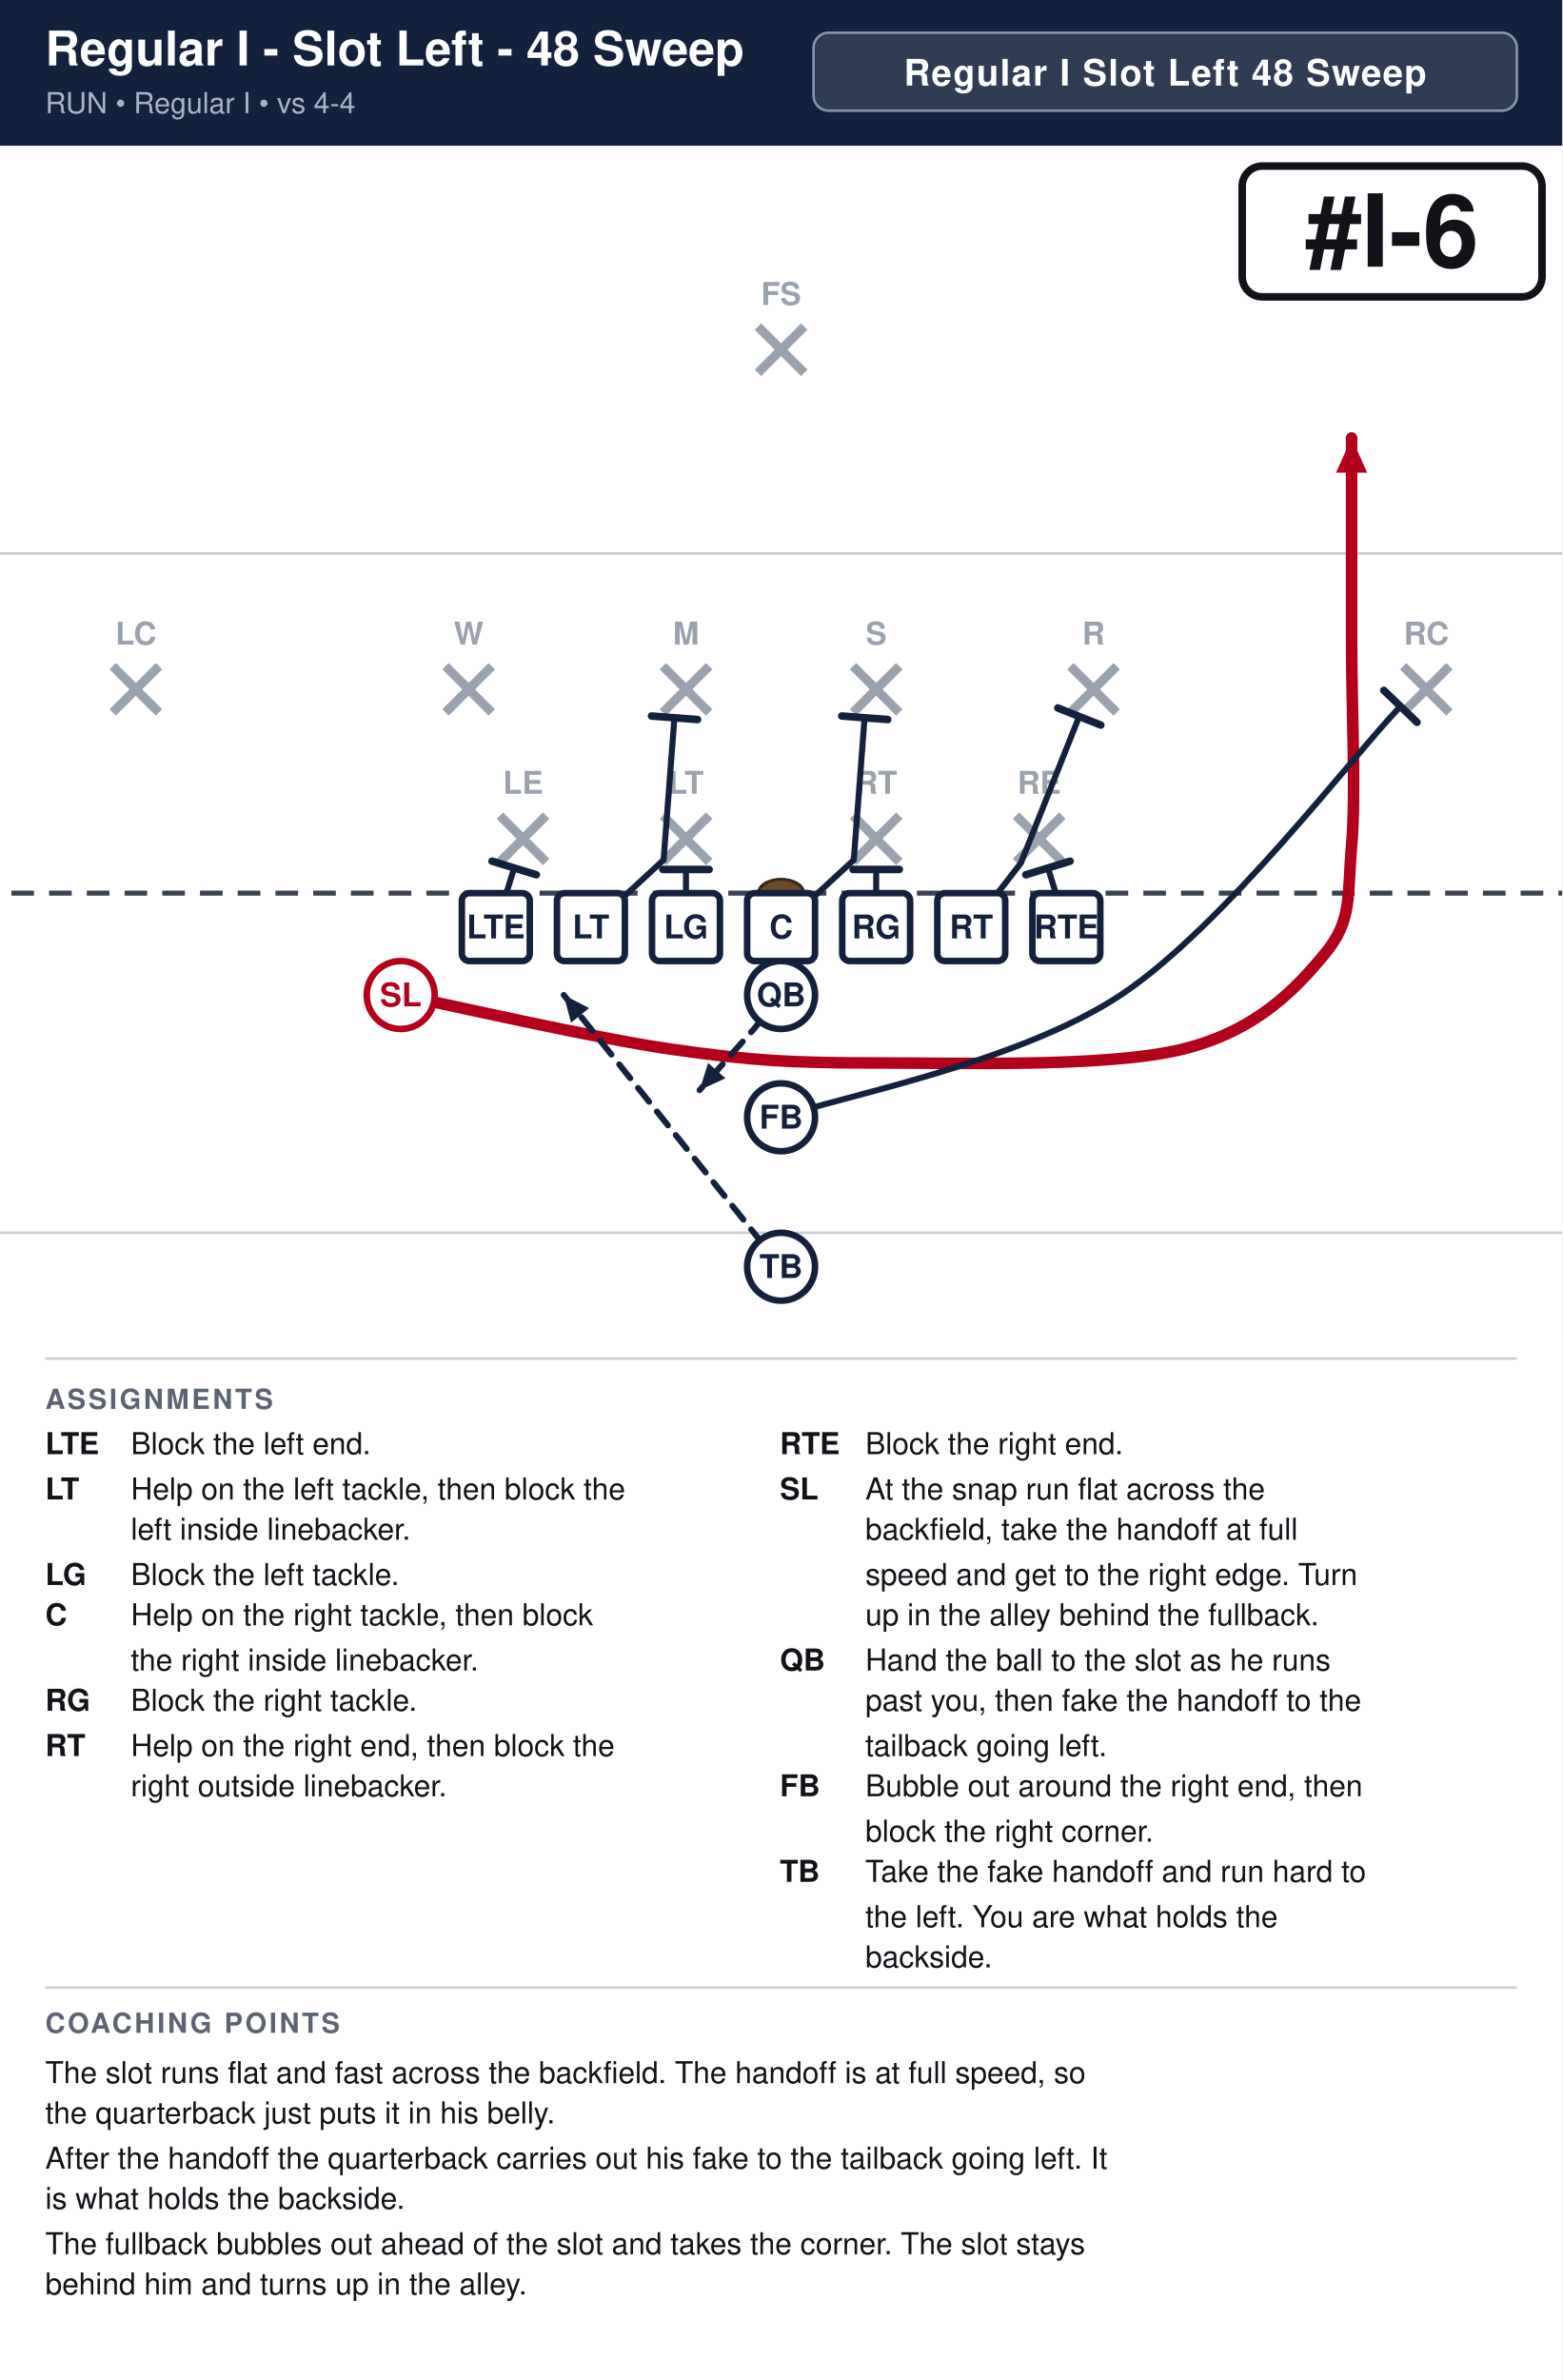
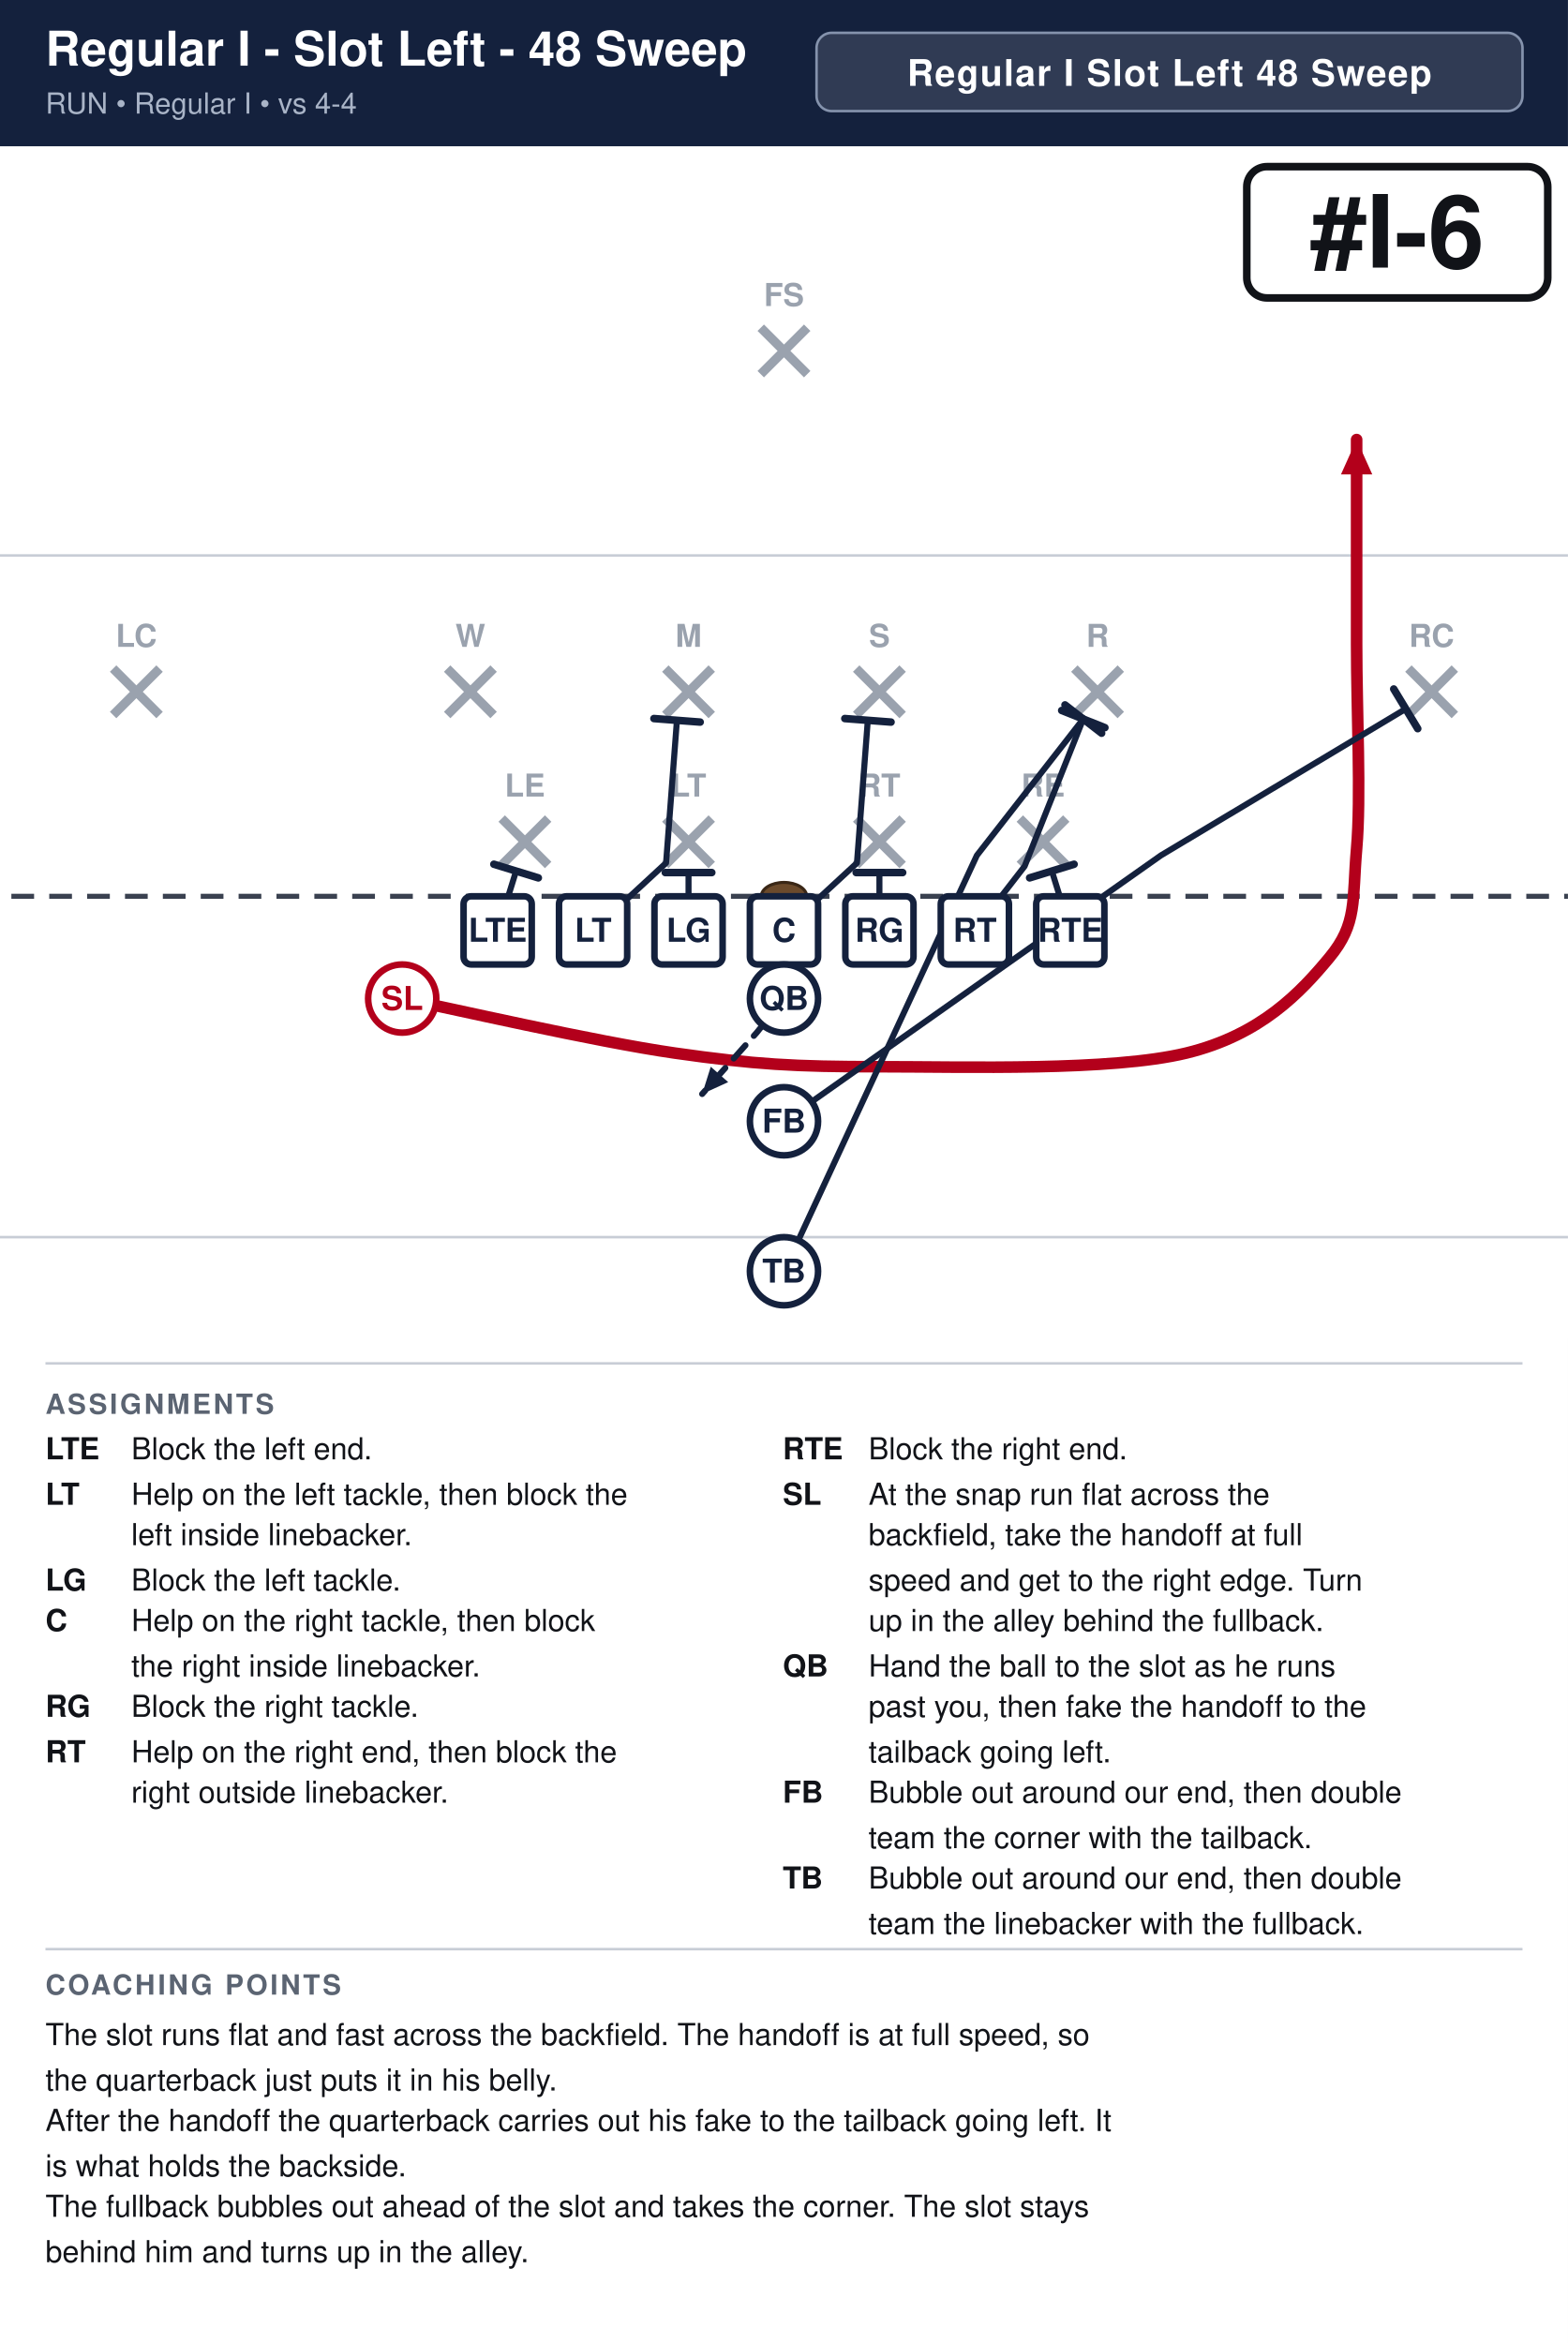
- <svg xmlns="http://www.w3.org/2000/svg" width="621" height="946" viewBox="0 0 621 946" font-family="Segoe UI, Helvetica, Arial, sans-serif">
+ <svg xmlns="http://www.w3.org/2000/svg" width="621" height="928" viewBox="0 0 621 928" font-family="Segoe UI, Helvetica, Arial, sans-serif">
  <rect width="100%" height="100%" fill="#ffffff" />
  <rect x="0" y="0" width="621" height="58" fill="#14213d" />
  <text x="18" y="26" font-size="19.0" font-weight="700" fill="#ffffff">Regular I - Slot Left - 48 Sweep</text>
  <text x="18" y="45" font-size="11.5" fill="#a9b4c7">RUN  •  Regular I  •  vs 4-4</text>
  <rect x="323.4" y="13" width="279.6" height="31" rx="6" fill="#ffffff" fill-opacity="0.12" stroke="#8593ad" stroke-width="1" />
  <text x="463.2" y="34" text-anchor="middle" font-size="14.5" font-weight="700" fill="#ffffff" letter-spacing="0.5">Regular I Slot Left 48 Sweep</text>
  <clipPath id="fieldclip">
    <rect x="0" y="58" width="621" height="472" />
  </clipPath>
  <g clip-path="url(#fieldclip)">
    <g transform="translate(-40.5,31.0)">
      <rect x="0" y="0" width="702" height="513" fill="#ffffff" />
      <line x1="0" y1="459.0" x2="702" y2="459.0" stroke="#c8cdd6" stroke-width="1" />
      <line x1="0" y1="189.0" x2="702" y2="189.0" stroke="#c8cdd6" stroke-width="1" />
      <line x1="0" y1="324.0" x2="702" y2="324.0" stroke="#3a4150" stroke-width="2" stroke-dasharray="9 6" />
      <ellipse cx="351.0" cy="324.0" rx="9" ry="5.5" fill="#6b4a2b" stroke="#3a2716" stroke-width="1.2" />
      <line x1="239.2" y1="293.2" x2="257.6" y2="311.6" stroke="#9aa2ae" stroke-width="3.6" />
      <line x1="257.6" y1="293.2" x2="239.2" y2="311.6" stroke="#9aa2ae" stroke-width="3.6" />
      <text x="248.4" y="284.5" text-anchor="middle" font-size="12.5" fill="#9aa2ae" font-weight="600">LE</text>
      <line x1="304.0" y1="293.2" x2="322.4" y2="311.6" stroke="#9aa2ae" stroke-width="3.6" />
      <line x1="322.4" y1="293.2" x2="304.0" y2="311.6" stroke="#9aa2ae" stroke-width="3.6" />
      <text x="313.2" y="284.5" text-anchor="middle" font-size="12.5" fill="#9aa2ae" font-weight="600">LT</text>
      <line x1="379.6" y1="293.2" x2="398.0" y2="311.6" stroke="#9aa2ae" stroke-width="3.6" />
      <line x1="398.0" y1="293.2" x2="379.6" y2="311.6" stroke="#9aa2ae" stroke-width="3.6" />
      <text x="388.8" y="284.5" text-anchor="middle" font-size="12.5" fill="#9aa2ae" font-weight="600">RT</text>
      <line x1="444.4" y1="293.2" x2="462.8" y2="311.6" stroke="#9aa2ae" stroke-width="3.6" />
      <line x1="462.8" y1="293.2" x2="444.4" y2="311.6" stroke="#9aa2ae" stroke-width="3.6" />
      <text x="453.6" y="284.5" text-anchor="middle" font-size="12.5" fill="#9aa2ae" font-weight="600">RE</text>
      <line x1="217.6" y1="233.8" x2="236.0" y2="252.2" stroke="#9aa2ae" stroke-width="3.6" />
      <line x1="236.0" y1="233.8" x2="217.6" y2="252.2" stroke="#9aa2ae" stroke-width="3.6" />
      <text x="226.8" y="225.2" text-anchor="middle" font-size="12.5" fill="#9aa2ae" font-weight="600">W</text>
      <line x1="304.0" y1="233.8" x2="322.4" y2="252.2" stroke="#9aa2ae" stroke-width="3.6" />
      <line x1="322.4" y1="233.8" x2="304.0" y2="252.2" stroke="#9aa2ae" stroke-width="3.6" />
      <text x="313.2" y="225.2" text-anchor="middle" font-size="12.5" fill="#9aa2ae" font-weight="600">M</text>
      <line x1="379.6" y1="233.8" x2="398.0" y2="252.2" stroke="#9aa2ae" stroke-width="3.6" />
      <line x1="398.0" y1="233.8" x2="379.6" y2="252.2" stroke="#9aa2ae" stroke-width="3.6" />
      <text x="388.8" y="225.2" text-anchor="middle" font-size="12.5" fill="#9aa2ae" font-weight="600">S</text>
      <line x1="466.0" y1="233.8" x2="484.4" y2="252.2" stroke="#9aa2ae" stroke-width="3.6" />
      <line x1="484.4" y1="233.8" x2="466.0" y2="252.2" stroke="#9aa2ae" stroke-width="3.6" />
      <text x="475.2" y="225.2" text-anchor="middle" font-size="12.5" fill="#9aa2ae" font-weight="600">R</text>
      <line x1="85.3" y1="233.8" x2="103.7" y2="252.2" stroke="#9aa2ae" stroke-width="3.6" />
      <line x1="103.7" y1="233.8" x2="85.3" y2="252.2" stroke="#9aa2ae" stroke-width="3.6" />
      <text x="94.5" y="225.2" text-anchor="middle" font-size="12.5" fill="#9aa2ae" font-weight="600">LC</text>
      <line x1="598.3" y1="233.8" x2="616.7" y2="252.2" stroke="#9aa2ae" stroke-width="3.6" />
      <line x1="616.7" y1="233.8" x2="598.3" y2="252.2" stroke="#9aa2ae" stroke-width="3.6" />
      <text x="607.5" y="225.2" text-anchor="middle" font-size="12.5" fill="#9aa2ae" font-weight="600">RC</text>
      <line x1="341.8" y1="98.8" x2="360.2" y2="117.2" stroke="#9aa2ae" stroke-width="3.6" />
      <line x1="360.2" y1="98.8" x2="341.8" y2="117.2" stroke="#9aa2ae" stroke-width="3.6" />
      <text x="351.0" y="90.2" text-anchor="middle" font-size="12.5" fill="#9aa2ae" font-weight="600">FS</text>
      <path d="M237.6,337.5 L244.9,314.0" fill="none" stroke="#14213d" stroke-width="2.4" stroke-linecap="round" stroke-linejoin="round" />
      <line x1="236.1" y1="311.3" x2="253.7" y2="316.7" stroke="#14213d" stroke-width="3.0" stroke-linecap="round" />
      <path d="M275.4,337.5 L304.3,310.8 L308.6,254.3" fill="none" stroke="#14213d" stroke-width="2.4" stroke-linecap="round" stroke-linejoin="round" />
      <line x1="299.5" y1="253.6" x2="317.8" y2="255.0" stroke="#14213d" stroke-width="3.0" stroke-linecap="round" />
      <path d="M313.2,337.5 L313.2,314.6" fill="none" stroke="#14213d" stroke-width="2.4" stroke-linecap="round" stroke-linejoin="round" />
      <line x1="304.0" y1="314.6" x2="322.4" y2="314.6" stroke="#14213d" stroke-width="3.0" stroke-linecap="round" />
      <path d="M351.0,337.5 L379.9,310.8 L384.2,254.3" fill="none" stroke="#14213d" stroke-width="2.4" stroke-linecap="round" stroke-linejoin="round" />
      <line x1="375.1" y1="253.6" x2="393.4" y2="255.0" stroke="#14213d" stroke-width="3.0" stroke-linecap="round" />
      <path d="M388.8,337.5 L388.8,314.6" fill="none" stroke="#14213d" stroke-width="2.4" stroke-linecap="round" stroke-linejoin="round" />
      <line x1="379.6" y1="314.6" x2="398.0" y2="314.6" stroke="#14213d" stroke-width="3.0" stroke-linecap="round" />
      <path d="M426.6,337.5 L446.3,312.1 L469.5,253.8" fill="none" stroke="#14213d" stroke-width="2.4" stroke-linecap="round" stroke-linejoin="round" />
      <line x1="461.0" y1="250.4" x2="478.1" y2="257.2" stroke="#14213d" stroke-width="3.0" stroke-linecap="round" />
      <path d="M464.4,337.5 L457.1,314.0" fill="none" stroke="#14213d" stroke-width="2.4" stroke-linecap="round" stroke-linejoin="round" />
      <line x1="448.3" y1="316.7" x2="465.9" y2="311.3" stroke="#14213d" stroke-width="3.0" stroke-linecap="round" />
      <path d="M199.8,364.5 C217.8,368.1 276.3,381.6 307.8,386.1 C339.3,390.6 355.1,391.5 388.8,391.5 C422.6,391.5 480.6,393.3 510.3,386.1 C540.0,378.9 555.8,361.8 567.0,348.3 C578.2,334.8 576.0,325.8 577.8,305.1 C579.6,284.4 577.8,251.1 577.8,224.1 C577.8,197.1 577.8,156.6 577.8,143.1" fill="none" stroke="#b3001b" stroke-width="4.6" stroke-linecap="round" stroke-linejoin="round" />
      <polygon points="577.8,143.1 584.0,156.9 571.6,156.9" fill="#b3001b" />
      <path d="M351.0,364.5 L340.2,378.0 L318.6,402.3" fill="none" stroke="#14213d" stroke-width="2.4" stroke-linecap="round" stroke-linejoin="round" stroke-dasharray="7 5" />
      <polygon points="318.6,402.3 322.0,391.5 328.9,397.6" fill="#14213d" />
-       <path d="M351.0,413.1 C373.5,405.0 445.0,391.7 486.0,364.5 C527.0,337.3 578.7,268.9 597.2,249.8" fill="none" stroke="#14213d" stroke-width="2.4" stroke-linecap="round" stroke-linejoin="round" />
-       <line x1="590.6" y1="243.4" x2="603.8" y2="256.1" stroke="#14213d" stroke-width="3.0" stroke-linecap="round" />
-       <path d="M351.0,472.5 L318.6,432.0 L264.6,364.5" fill="none" stroke="#14213d" stroke-width="2.4" stroke-linecap="round" stroke-linejoin="round" stroke-dasharray="7 5" />
-       <polygon points="264.6,364.5 274.7,369.7 267.5,375.5" fill="#14213d" />
+       <path d="M351.0,413.1 L500.3,307.8 L597.2,249.8" fill="none" stroke="#14213d" stroke-width="2.4" stroke-linecap="round" stroke-linejoin="round" />
+       <line x1="592.5" y1="241.9" x2="602.0" y2="257.6" stroke="#14213d" stroke-width="3.0" stroke-linecap="round" />
+       <path d="M351.0,472.5 L427.4,307.8 L469.5,253.8" fill="none" stroke="#14213d" stroke-width="2.4" stroke-linecap="round" stroke-linejoin="round" />
+       <line x1="462.3" y1="248.2" x2="476.8" y2="259.4" stroke="#14213d" stroke-width="3.0" stroke-linecap="round" />
      <rect x="224.1" y="324.0" width="27.0" height="27.0" rx="3" fill="#ffffff" stroke="#14213d" stroke-width="2.6" />
      <text x="237.6" y="342.0" text-anchor="middle" font-size="13" font-weight="700" fill="#14213d">LTE</text>
      <rect x="261.9" y="324.0" width="27.0" height="27.0" rx="3" fill="#ffffff" stroke="#14213d" stroke-width="2.6" />
      <text x="275.4" y="342.0" text-anchor="middle" font-size="13" font-weight="700" fill="#14213d">LT</text>
      <rect x="299.7" y="324.0" width="27.0" height="27.0" rx="3" fill="#ffffff" stroke="#14213d" stroke-width="2.6" />
      <text x="313.2" y="342.0" text-anchor="middle" font-size="13" font-weight="700" fill="#14213d">LG</text>
      <rect x="337.5" y="324.0" width="27.0" height="27.0" rx="3" fill="#ffffff" stroke="#14213d" stroke-width="2.6" />
      <text x="351.0" y="342.0" text-anchor="middle" font-size="13" font-weight="700" fill="#14213d">C</text>
      <rect x="375.3" y="324.0" width="27.0" height="27.0" rx="3" fill="#ffffff" stroke="#14213d" stroke-width="2.6" />
      <text x="388.8" y="342.0" text-anchor="middle" font-size="13" font-weight="700" fill="#14213d">RG</text>
      <rect x="413.1" y="324.0" width="27.0" height="27.0" rx="3" fill="#ffffff" stroke="#14213d" stroke-width="2.6" />
      <text x="426.6" y="342.0" text-anchor="middle" font-size="13" font-weight="700" fill="#14213d">RT</text>
      <rect x="450.9" y="324.0" width="27.0" height="27.0" rx="3" fill="#ffffff" stroke="#14213d" stroke-width="2.6" />
      <text x="464.4" y="342.0" text-anchor="middle" font-size="13" font-weight="700" fill="#14213d">RTE</text>
      <circle cx="199.8" cy="364.5" r="13.5" fill="#ffffff" stroke="#b3001b" stroke-width="2.6" />
      <text x="199.8" y="369.0" text-anchor="middle" font-size="13" font-weight="700" fill="#b3001b">SL</text>
      <circle cx="351.0" cy="364.5" r="13.5" fill="#ffffff" stroke="#14213d" stroke-width="2.6" />
      <text x="351.0" y="369.0" text-anchor="middle" font-size="13" font-weight="700" fill="#14213d">QB</text>
      <circle cx="351.0" cy="413.1" r="13.5" fill="#ffffff" stroke="#14213d" stroke-width="2.6" />
      <text x="351.0" y="417.6" text-anchor="middle" font-size="13" font-weight="700" fill="#14213d">FB</text>
      <circle cx="351.0" cy="472.5" r="13.5" fill="#ffffff" stroke="#14213d" stroke-width="2.6" />
      <text x="351.0" y="477.0" text-anchor="middle" font-size="13" font-weight="700" fill="#14213d">TB</text>
      <rect x="534.3" y="35.0" width="119.2" height="52.0" rx="8" fill="#ffffff" stroke="#111318" stroke-width="3" />
      <text x="593.9" y="75.0" text-anchor="middle" font-size="40" font-weight="800" fill="#111318">#I-6</text>
    </g>
  </g>
  <line x1="18" y1="540" x2="603" y2="540" stroke="#c8cdd6" stroke-width="1" />
  <text x="18" y="560" font-size="11" font-weight="700" fill="#5b6472" letter-spacing="1">ASSIGNMENTS</text>
  <text x="18" y="578" font-size="12" font-weight="700" fill="#111318">LTE</text>
  <text x="52" y="578" font-size="12" fill="#111318">Block the left end.</text>
  <text x="18" y="596" font-size="12" font-weight="700" fill="#111318">LT</text>
  <text x="52" y="596" font-size="12" fill="#111318">Help on the left tackle, then block the</text>
  <text x="52" y="612" font-size="12" fill="#111318">left inside linebacker.</text>
  <text x="18" y="630" font-size="12" font-weight="700" fill="#111318">LG</text>
  <text x="52" y="630" font-size="12" fill="#111318">Block the left tackle.</text>
  <text x="18" y="646" font-size="12" font-weight="700" fill="#111318">C</text>
  <text x="52" y="646" font-size="12" fill="#111318">Help on the right tackle, then block</text>
  <text x="52" y="664" font-size="12" fill="#111318">the right inside linebacker.</text>
  <text x="18" y="680" font-size="12" font-weight="700" fill="#111318">RG</text>
  <text x="52" y="680" font-size="12" fill="#111318">Block the right tackle.</text>
  <text x="18" y="698" font-size="12" font-weight="700" fill="#111318">RT</text>
  <text x="52" y="698" font-size="12" fill="#111318">Help on the right end, then block the</text>
  <text x="52" y="714" font-size="12" fill="#111318">right outside linebacker.</text>
  <text x="310" y="578" font-size="12" font-weight="700" fill="#111318">RTE</text>
  <text x="344" y="578" font-size="12" fill="#111318">Block the right end.</text>
  <text x="310" y="596" font-size="12" font-weight="700" fill="#111318">SL</text>
  <text x="344" y="596" font-size="12" fill="#111318">At the snap run flat across the</text>
  <text x="344" y="612" font-size="12" fill="#111318">backfield, take the handoff at full</text>
  <text x="344" y="630" font-size="12" fill="#111318">speed and get to the right edge. Turn</text>
  <text x="344" y="646" font-size="12" fill="#111318">up in the alley behind the fullback.</text>
  <text x="310" y="664" font-size="12" font-weight="700" fill="#111318">QB</text>
  <text x="344" y="664" font-size="12" fill="#111318">Hand the ball to the slot as he runs</text>
  <text x="344" y="680" font-size="12" fill="#111318">past you, then fake the handoff to the</text>
  <text x="344" y="698" font-size="12" fill="#111318">tailback going left.</text>
  <text x="310" y="714" font-size="12" font-weight="700" fill="#111318">FB</text>
-   <text x="344" y="714" font-size="12" fill="#111318">Bubble out around the right end, then</text>
-   <text x="344" y="732" font-size="12" fill="#111318">block the right corner.</text>
+   <text x="344" y="714" font-size="12" fill="#111318">Bubble out around our end, then double</text>
+   <text x="344" y="732" font-size="12" fill="#111318">team the corner with the tailback.</text>
  <text x="310" y="748" font-size="12" font-weight="700" fill="#111318">TB</text>
-   <text x="344" y="748" font-size="12" fill="#111318">Take the fake handoff and run hard to</text>
-   <text x="344" y="766" font-size="12" fill="#111318">the left. You are what holds the</text>
-   <text x="344" y="782" font-size="12" fill="#111318">backside.</text>
-   <line x1="18" y1="790" x2="603" y2="790" stroke="#c8cdd6" stroke-width="1" />
-   <text x="18" y="808" font-size="11" font-weight="700" fill="#5b6472" letter-spacing="1">COACHING POINTS</text>
-   <text x="18" y="828" font-size="12" fill="#111318">The slot runs flat and fast across the backfield. The handoff is at full speed, so</text>
-   <text x="18" y="844" font-size="12" fill="#111318">the quarterback just puts it in his belly.</text>
-   <text x="18" y="862" font-size="12" fill="#111318">After the handoff the quarterback carries out his fake to the tailback going left. It</text>
-   <text x="18" y="878" font-size="12" fill="#111318">is what holds the backside.</text>
-   <text x="18" y="896" font-size="12" fill="#111318">The fullback bubbles out ahead of the slot and takes the corner. The slot stays</text>
-   <text x="18" y="912" font-size="12" fill="#111318">behind him and turns up in the alley.</text>
+   <text x="344" y="748" font-size="12" fill="#111318">Bubble out around our end, then double</text>
+   <text x="344" y="766" font-size="12" fill="#111318">team the linebacker with the fullback.</text>
+   <line x1="18" y1="772" x2="603" y2="772" stroke="#c8cdd6" stroke-width="1" />
+   <text x="18" y="790" font-size="11" font-weight="700" fill="#5b6472" letter-spacing="1">COACHING POINTS</text>
+   <text x="18" y="810" font-size="12" fill="#111318">The slot runs flat and fast across the backfield. The handoff is at full speed, so</text>
+   <text x="18" y="828" font-size="12" fill="#111318">the quarterback just puts it in his belly.</text>
+   <text x="18" y="844" font-size="12" fill="#111318">After the handoff the quarterback carries out his fake to the tailback going left. It</text>
+   <text x="18" y="862" font-size="12" fill="#111318">is what holds the backside.</text>
+   <text x="18" y="878" font-size="12" fill="#111318">The fullback bubbles out ahead of the slot and takes the corner. The slot stays</text>
+   <text x="18" y="896" font-size="12" fill="#111318">behind him and turns up in the alley.</text>
</svg>
